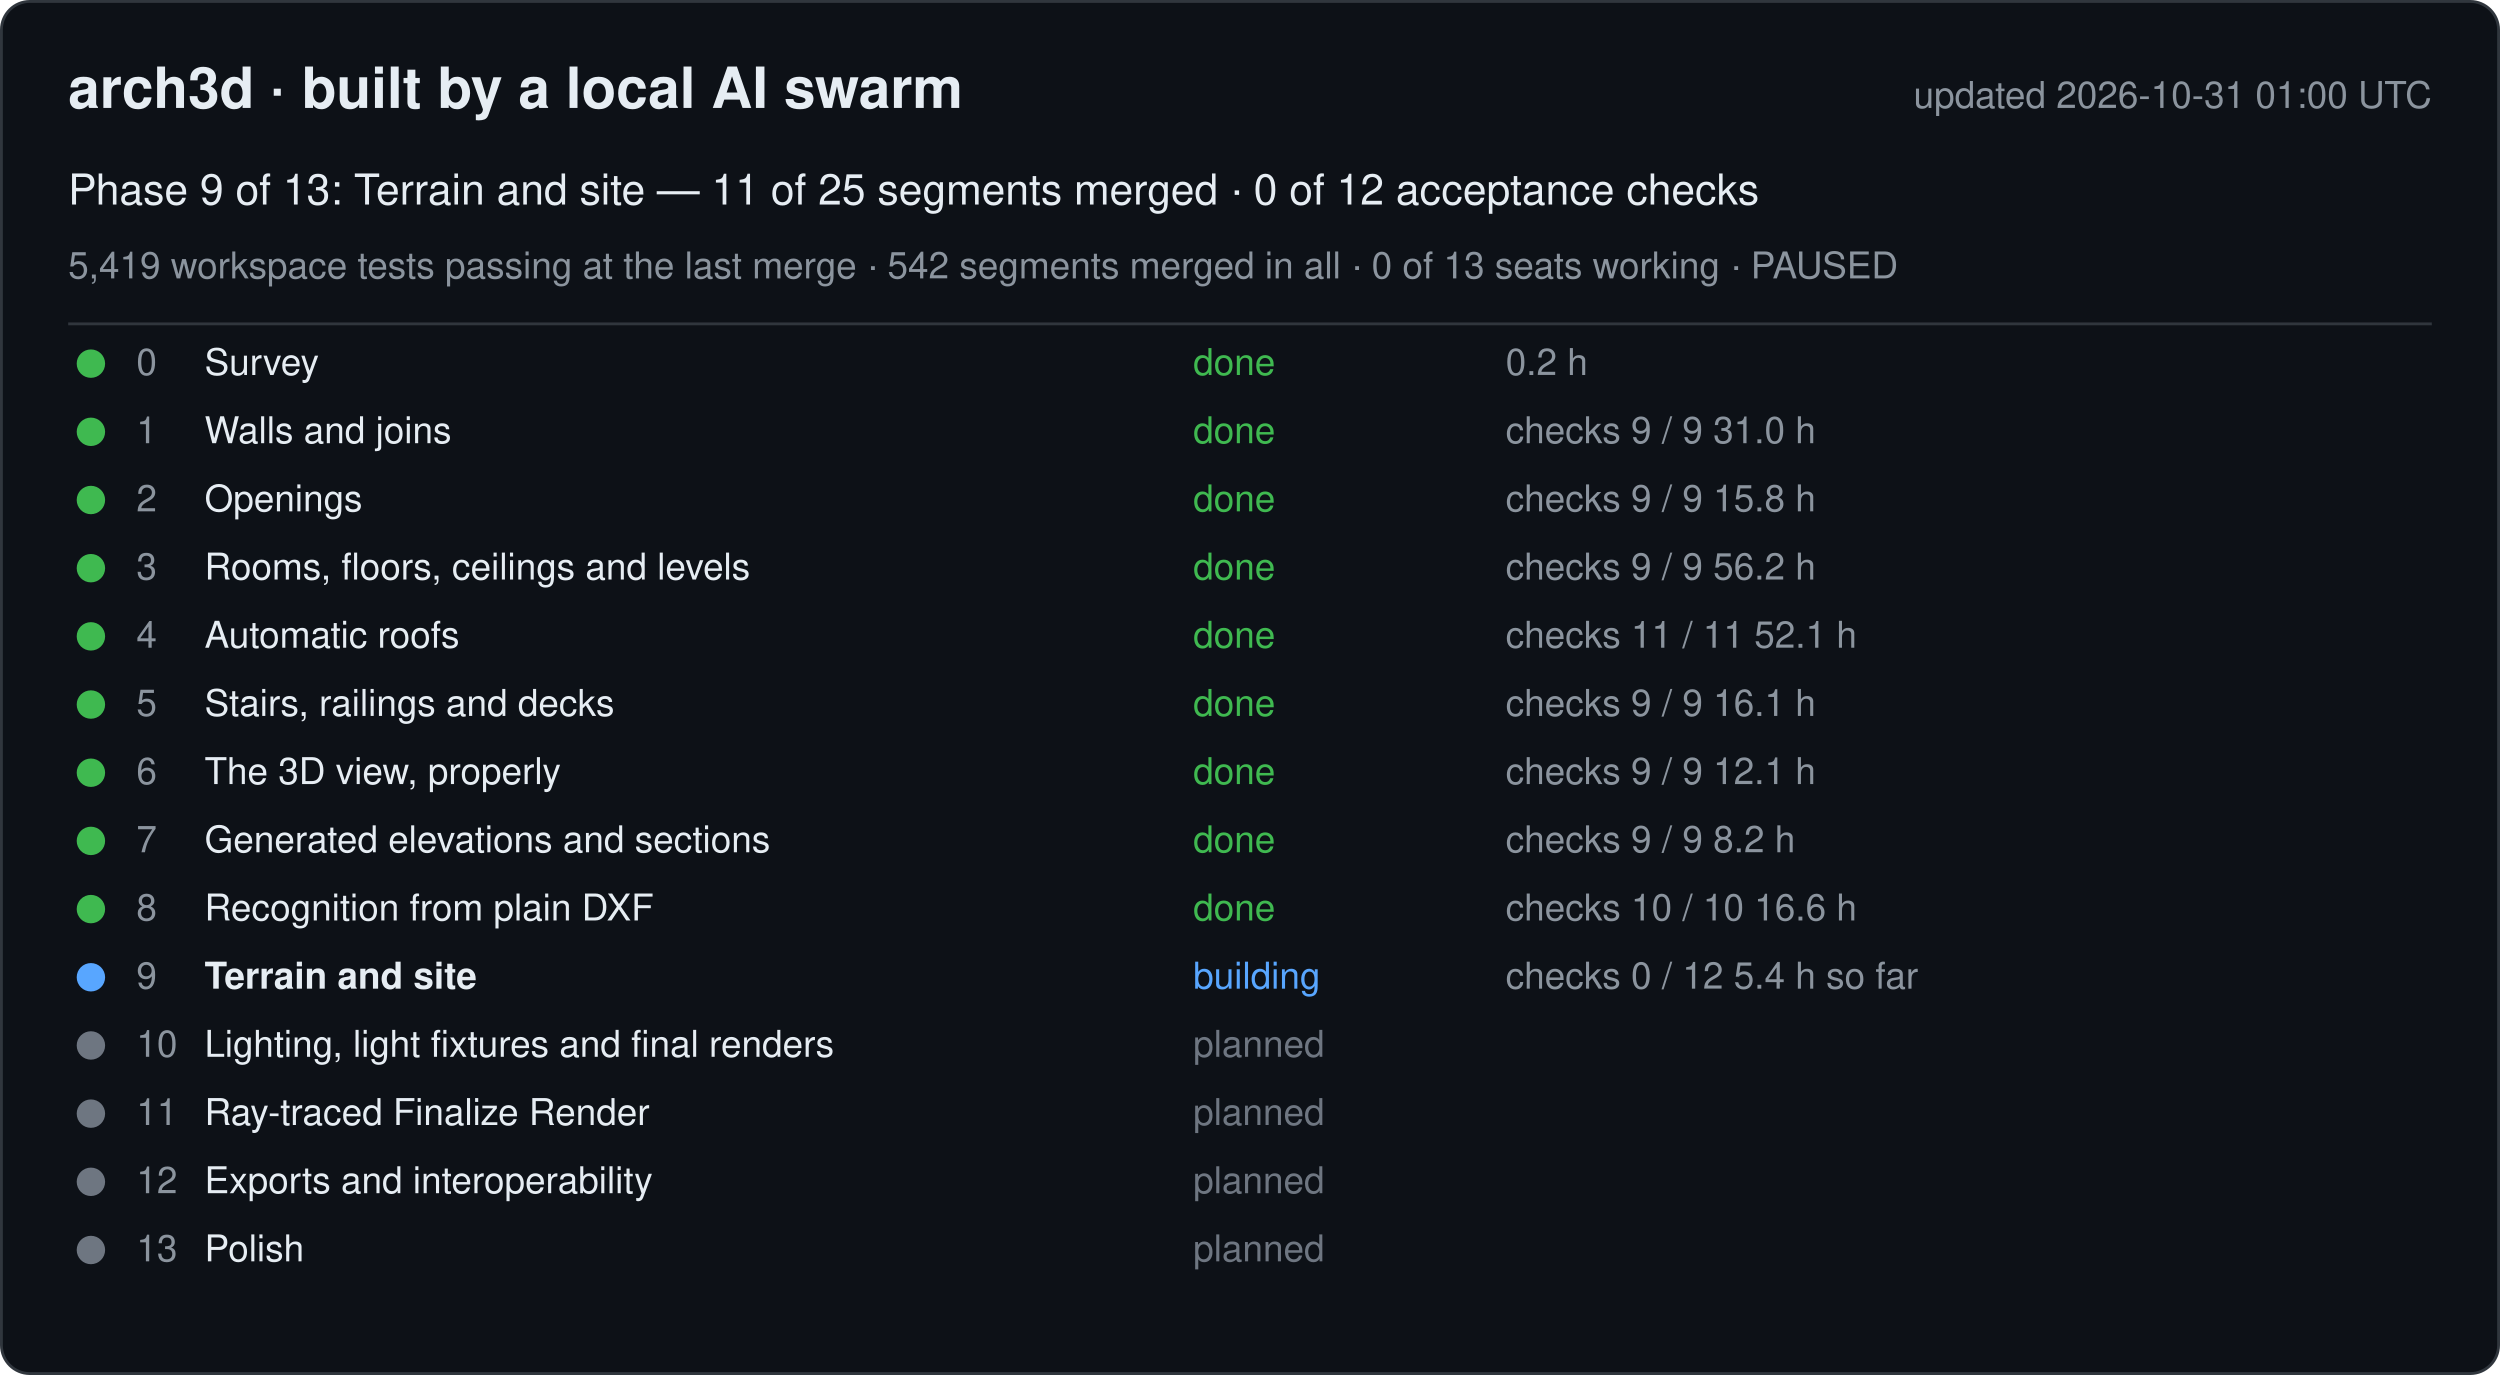
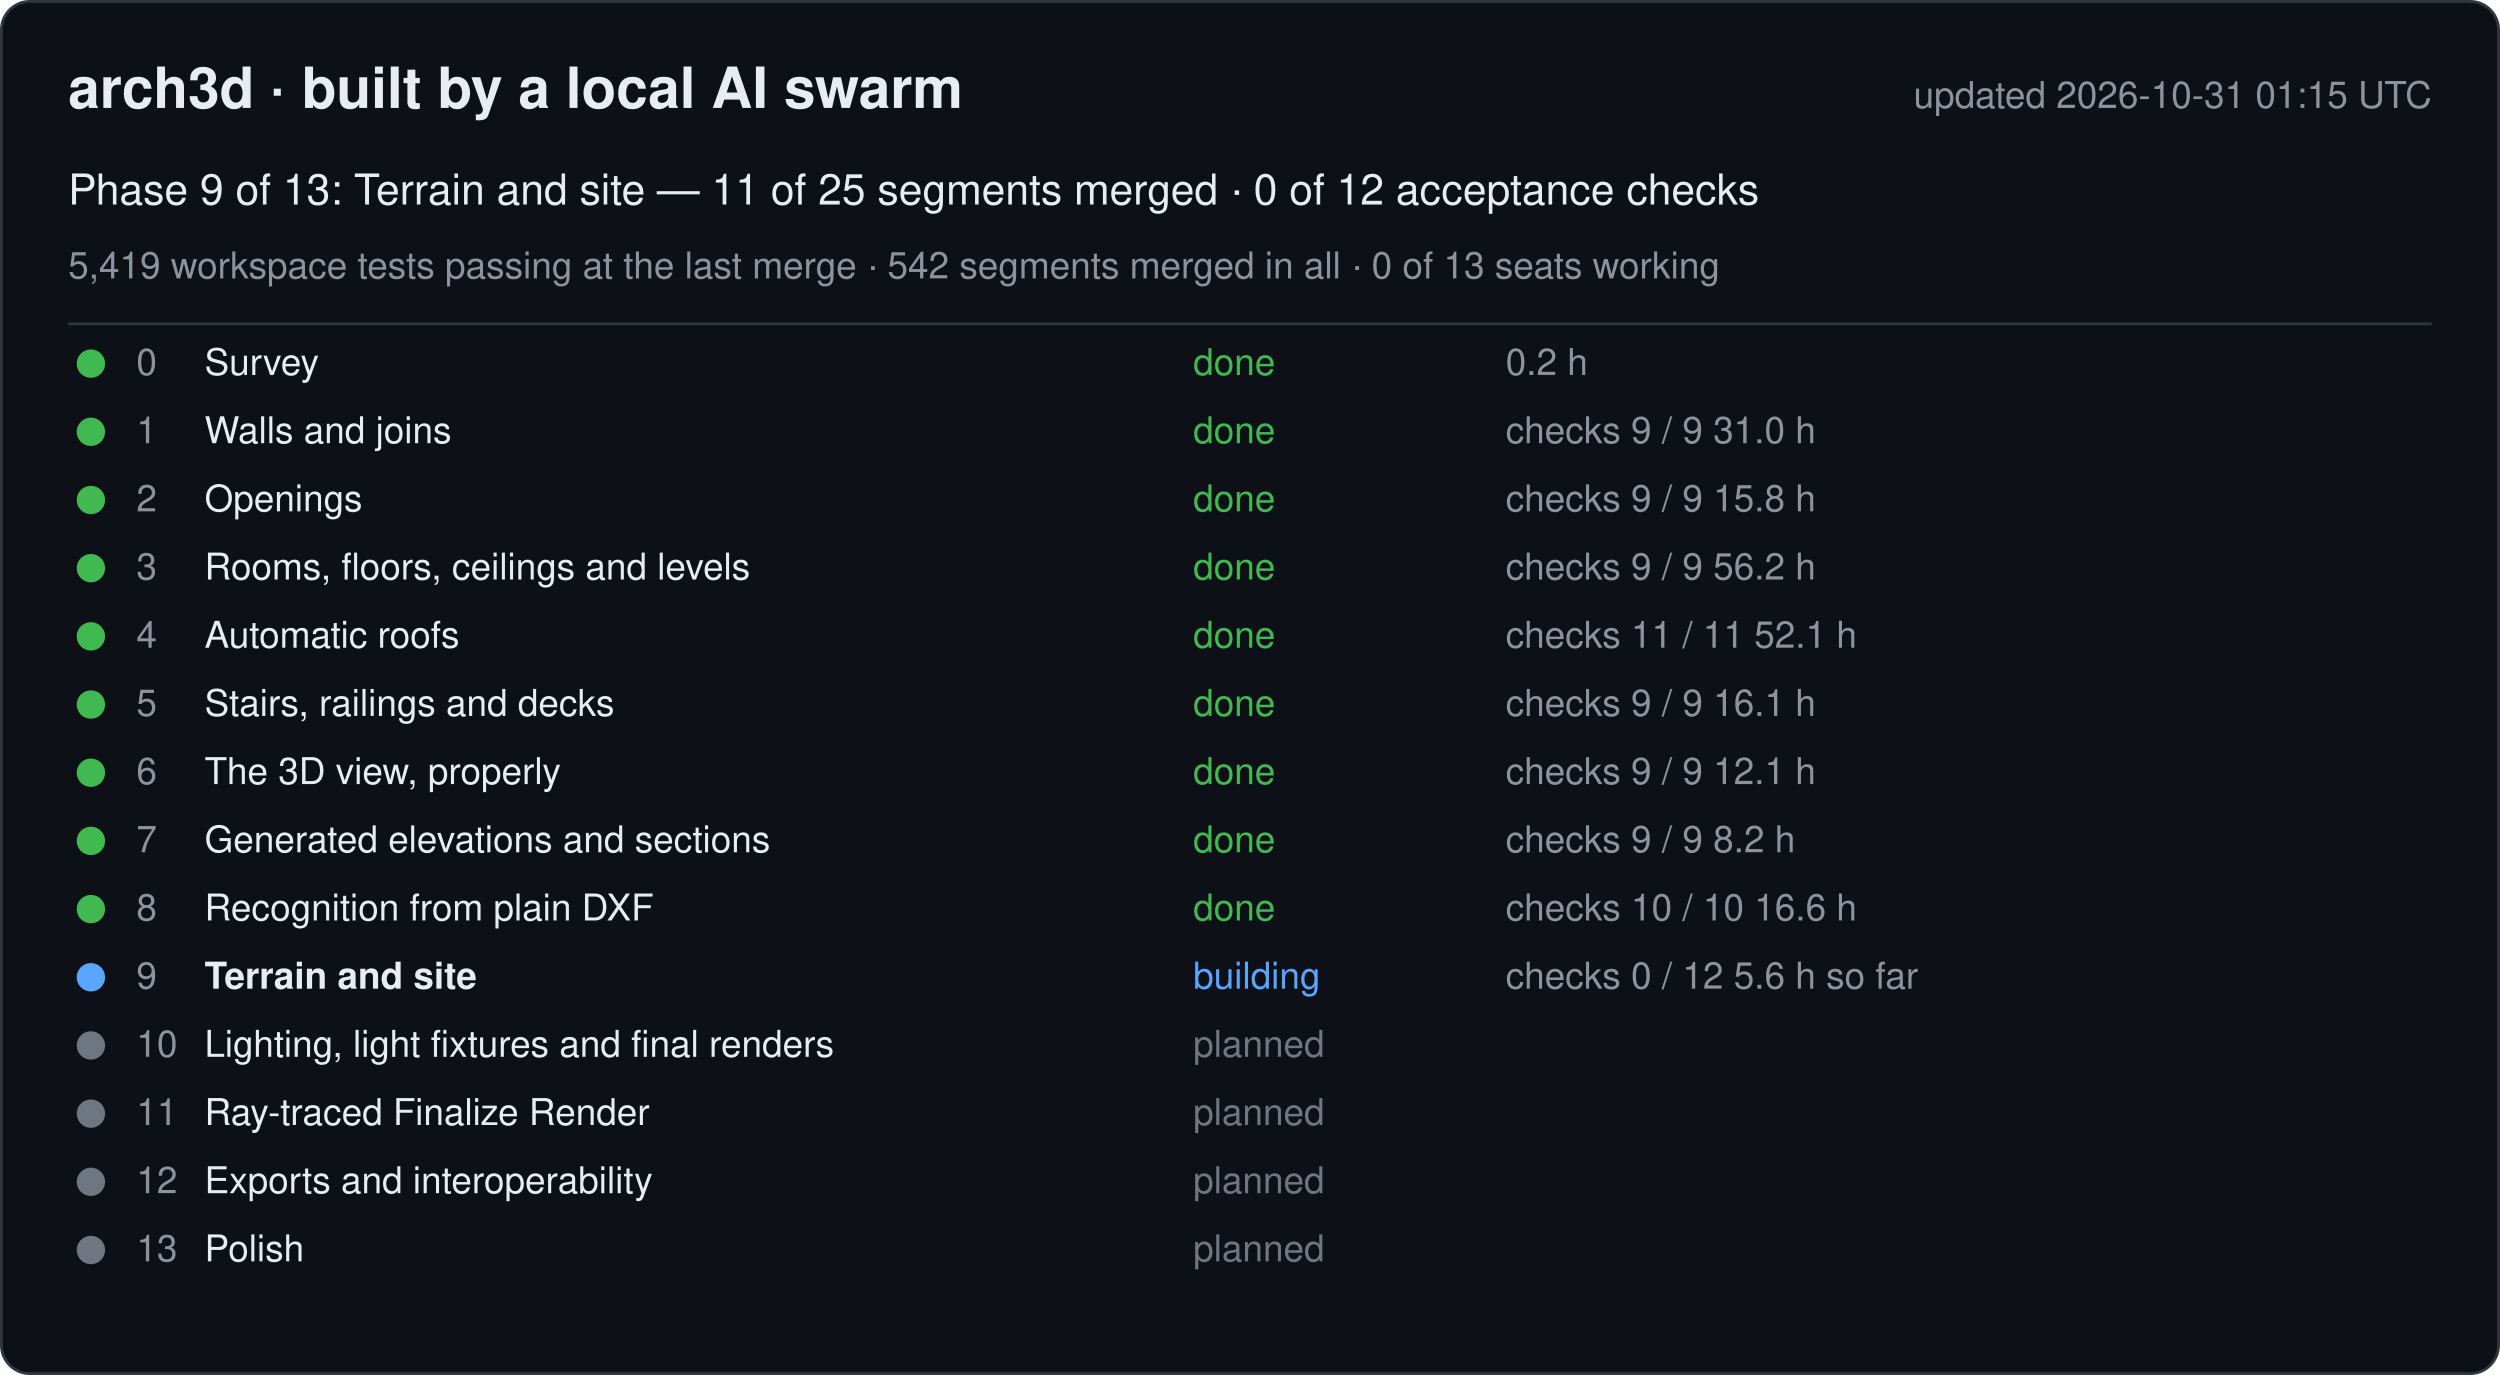
<svg xmlns="http://www.w3.org/2000/svg" width="880" height="484" viewBox="0 0 880 484" font-family="-apple-system, Segoe UI, Helvetica, Arial, sans-serif">
  <rect x="0.5" y="0.5" width="879" height="483" rx="10" fill="#0d1117" stroke="#30363d" />
  <text x="24" y="38" font-size="20" font-weight="600" fill="#e6edf3">arch3d · built by a local AI swarm</text>
-   <text x="856" y="38" font-size="13" fill="#8b949e" text-anchor="end">updated 2026-10-31 01:00 UTC</text>
+   <text x="856" y="38" font-size="13" fill="#8b949e" text-anchor="end">updated 2026-10-31 01:15 UTC</text>
  <text x="24" y="72" font-size="15" fill="#e6edf3">Phase 9 of 13: Terrain and site — 11 of 25 segments merged · 0 of 12 acceptance checks</text>
-   <text x="24" y="98" font-size="13" fill="#8b949e">5,419 workspace tests passing at the last merge · 542 segments merged in all · 0 of 13 seats working · PAUSED</text>
+   <text x="24" y="98" font-size="13" fill="#8b949e">5,419 workspace tests passing at the last merge · 542 segments merged in all · 0 of 13 seats working</text>
  <line x1="24" y1="114" x2="856" y2="114" stroke="#30363d" />
  <g data-phase="0">
    <circle cx="32" cy="128" r="5" fill="#3fb950" />
    <text x="48" y="132" font-size="13" fill="#8b949e">0</text>
    <text x="72" y="132" font-size="13" fill="#e6edf3">Survey</text>
    <text x="420" y="132" font-size="13" fill="#3fb950">done</text>
    <text x="530" y="132" font-size="13" fill="#8b949e">0.2 h</text>
  </g>
  <g data-phase="1">
    <circle cx="32" cy="152" r="5" fill="#3fb950" />
    <text x="48" y="156" font-size="13" fill="#8b949e">1</text>
    <text x="72" y="156" font-size="13" fill="#e6edf3">Walls and joins</text>
    <text x="420" y="156" font-size="13" fill="#3fb950">done</text>
    <text x="530" y="156" font-size="13" fill="#8b949e">checks 9 / 9   31.0 h</text>
  </g>
  <g data-phase="2">
    <circle cx="32" cy="176" r="5" fill="#3fb950" />
    <text x="48" y="180" font-size="13" fill="#8b949e">2</text>
    <text x="72" y="180" font-size="13" fill="#e6edf3">Openings</text>
    <text x="420" y="180" font-size="13" fill="#3fb950">done</text>
    <text x="530" y="180" font-size="13" fill="#8b949e">checks 9 / 9   15.8 h</text>
  </g>
  <g data-phase="3">
    <circle cx="32" cy="200" r="5" fill="#3fb950" />
    <text x="48" y="204" font-size="13" fill="#8b949e">3</text>
    <text x="72" y="204" font-size="13" fill="#e6edf3">Rooms, floors, ceilings and levels</text>
    <text x="420" y="204" font-size="13" fill="#3fb950">done</text>
    <text x="530" y="204" font-size="13" fill="#8b949e">checks 9 / 9   56.2 h</text>
  </g>
  <g data-phase="4">
    <circle cx="32" cy="224" r="5" fill="#3fb950" />
    <text x="48" y="228" font-size="13" fill="#8b949e">4</text>
    <text x="72" y="228" font-size="13" fill="#e6edf3">Automatic roofs</text>
    <text x="420" y="228" font-size="13" fill="#3fb950">done</text>
    <text x="530" y="228" font-size="13" fill="#8b949e">checks 11 / 11   52.1 h</text>
  </g>
  <g data-phase="5">
    <circle cx="32" cy="248" r="5" fill="#3fb950" />
    <text x="48" y="252" font-size="13" fill="#8b949e">5</text>
    <text x="72" y="252" font-size="13" fill="#e6edf3">Stairs, railings and decks</text>
    <text x="420" y="252" font-size="13" fill="#3fb950">done</text>
    <text x="530" y="252" font-size="13" fill="#8b949e">checks 9 / 9   16.1 h</text>
  </g>
  <g data-phase="6">
    <circle cx="32" cy="272" r="5" fill="#3fb950" />
    <text x="48" y="276" font-size="13" fill="#8b949e">6</text>
    <text x="72" y="276" font-size="13" fill="#e6edf3">The 3D view, properly</text>
    <text x="420" y="276" font-size="13" fill="#3fb950">done</text>
    <text x="530" y="276" font-size="13" fill="#8b949e">checks 9 / 9   12.1 h</text>
  </g>
  <g data-phase="7">
    <circle cx="32" cy="296" r="5" fill="#3fb950" />
    <text x="48" y="300" font-size="13" fill="#8b949e">7</text>
    <text x="72" y="300" font-size="13" fill="#e6edf3">Generated elevations and sections</text>
    <text x="420" y="300" font-size="13" fill="#3fb950">done</text>
    <text x="530" y="300" font-size="13" fill="#8b949e">checks 9 / 9   8.2 h</text>
  </g>
  <g data-phase="8">
    <circle cx="32" cy="320" r="5" fill="#3fb950" />
    <text x="48" y="324" font-size="13" fill="#8b949e">8</text>
    <text x="72" y="324" font-size="13" fill="#e6edf3">Recognition from plain DXF</text>
    <text x="420" y="324" font-size="13" fill="#3fb950">done</text>
    <text x="530" y="324" font-size="13" fill="#8b949e">checks 10 / 10   16.6 h</text>
  </g>
  <g data-phase="9">
    <circle cx="32" cy="344" r="5" fill="#58a6ff" />
    <text x="48" y="348" font-size="13" fill="#8b949e">9</text>
    <text x="72" y="348" font-size="13" fill="#e6edf3" font-weight="600">Terrain and site</text>
    <text x="420" y="348" font-size="13" fill="#58a6ff">building</text>
-     <text x="530" y="348" font-size="13" fill="#8b949e">checks 0 / 12   5.4 h so far</text>
+     <text x="530" y="348" font-size="13" fill="#8b949e">checks 0 / 12   5.6 h so far</text>
  </g>
  <g data-phase="10">
    <circle cx="32" cy="368" r="5" fill="#6e7681" />
    <text x="48" y="372" font-size="13" fill="#8b949e">10</text>
    <text x="72" y="372" font-size="13" fill="#e6edf3">Lighting, light fixtures and final renders</text>
    <text x="420" y="372" font-size="13" fill="#6e7681">planned</text>
    <text x="530" y="372" font-size="13" fill="#8b949e" />
  </g>
  <g data-phase="11">
    <circle cx="32" cy="392" r="5" fill="#6e7681" />
    <text x="48" y="396" font-size="13" fill="#8b949e">11</text>
    <text x="72" y="396" font-size="13" fill="#e6edf3">Ray-traced Finalize Render</text>
    <text x="420" y="396" font-size="13" fill="#6e7681">planned</text>
    <text x="530" y="396" font-size="13" fill="#8b949e" />
  </g>
  <g data-phase="12">
    <circle cx="32" cy="416" r="5" fill="#6e7681" />
    <text x="48" y="420" font-size="13" fill="#8b949e">12</text>
    <text x="72" y="420" font-size="13" fill="#e6edf3">Exports and interoperability</text>
    <text x="420" y="420" font-size="13" fill="#6e7681">planned</text>
    <text x="530" y="420" font-size="13" fill="#8b949e" />
  </g>
  <g data-phase="13">
    <circle cx="32" cy="440" r="5" fill="#6e7681" />
    <text x="48" y="444" font-size="13" fill="#8b949e">13</text>
    <text x="72" y="444" font-size="13" fill="#e6edf3">Polish</text>
    <text x="420" y="444" font-size="13" fill="#6e7681">planned</text>
    <text x="530" y="444" font-size="13" fill="#8b949e" />
  </g>
</svg>
